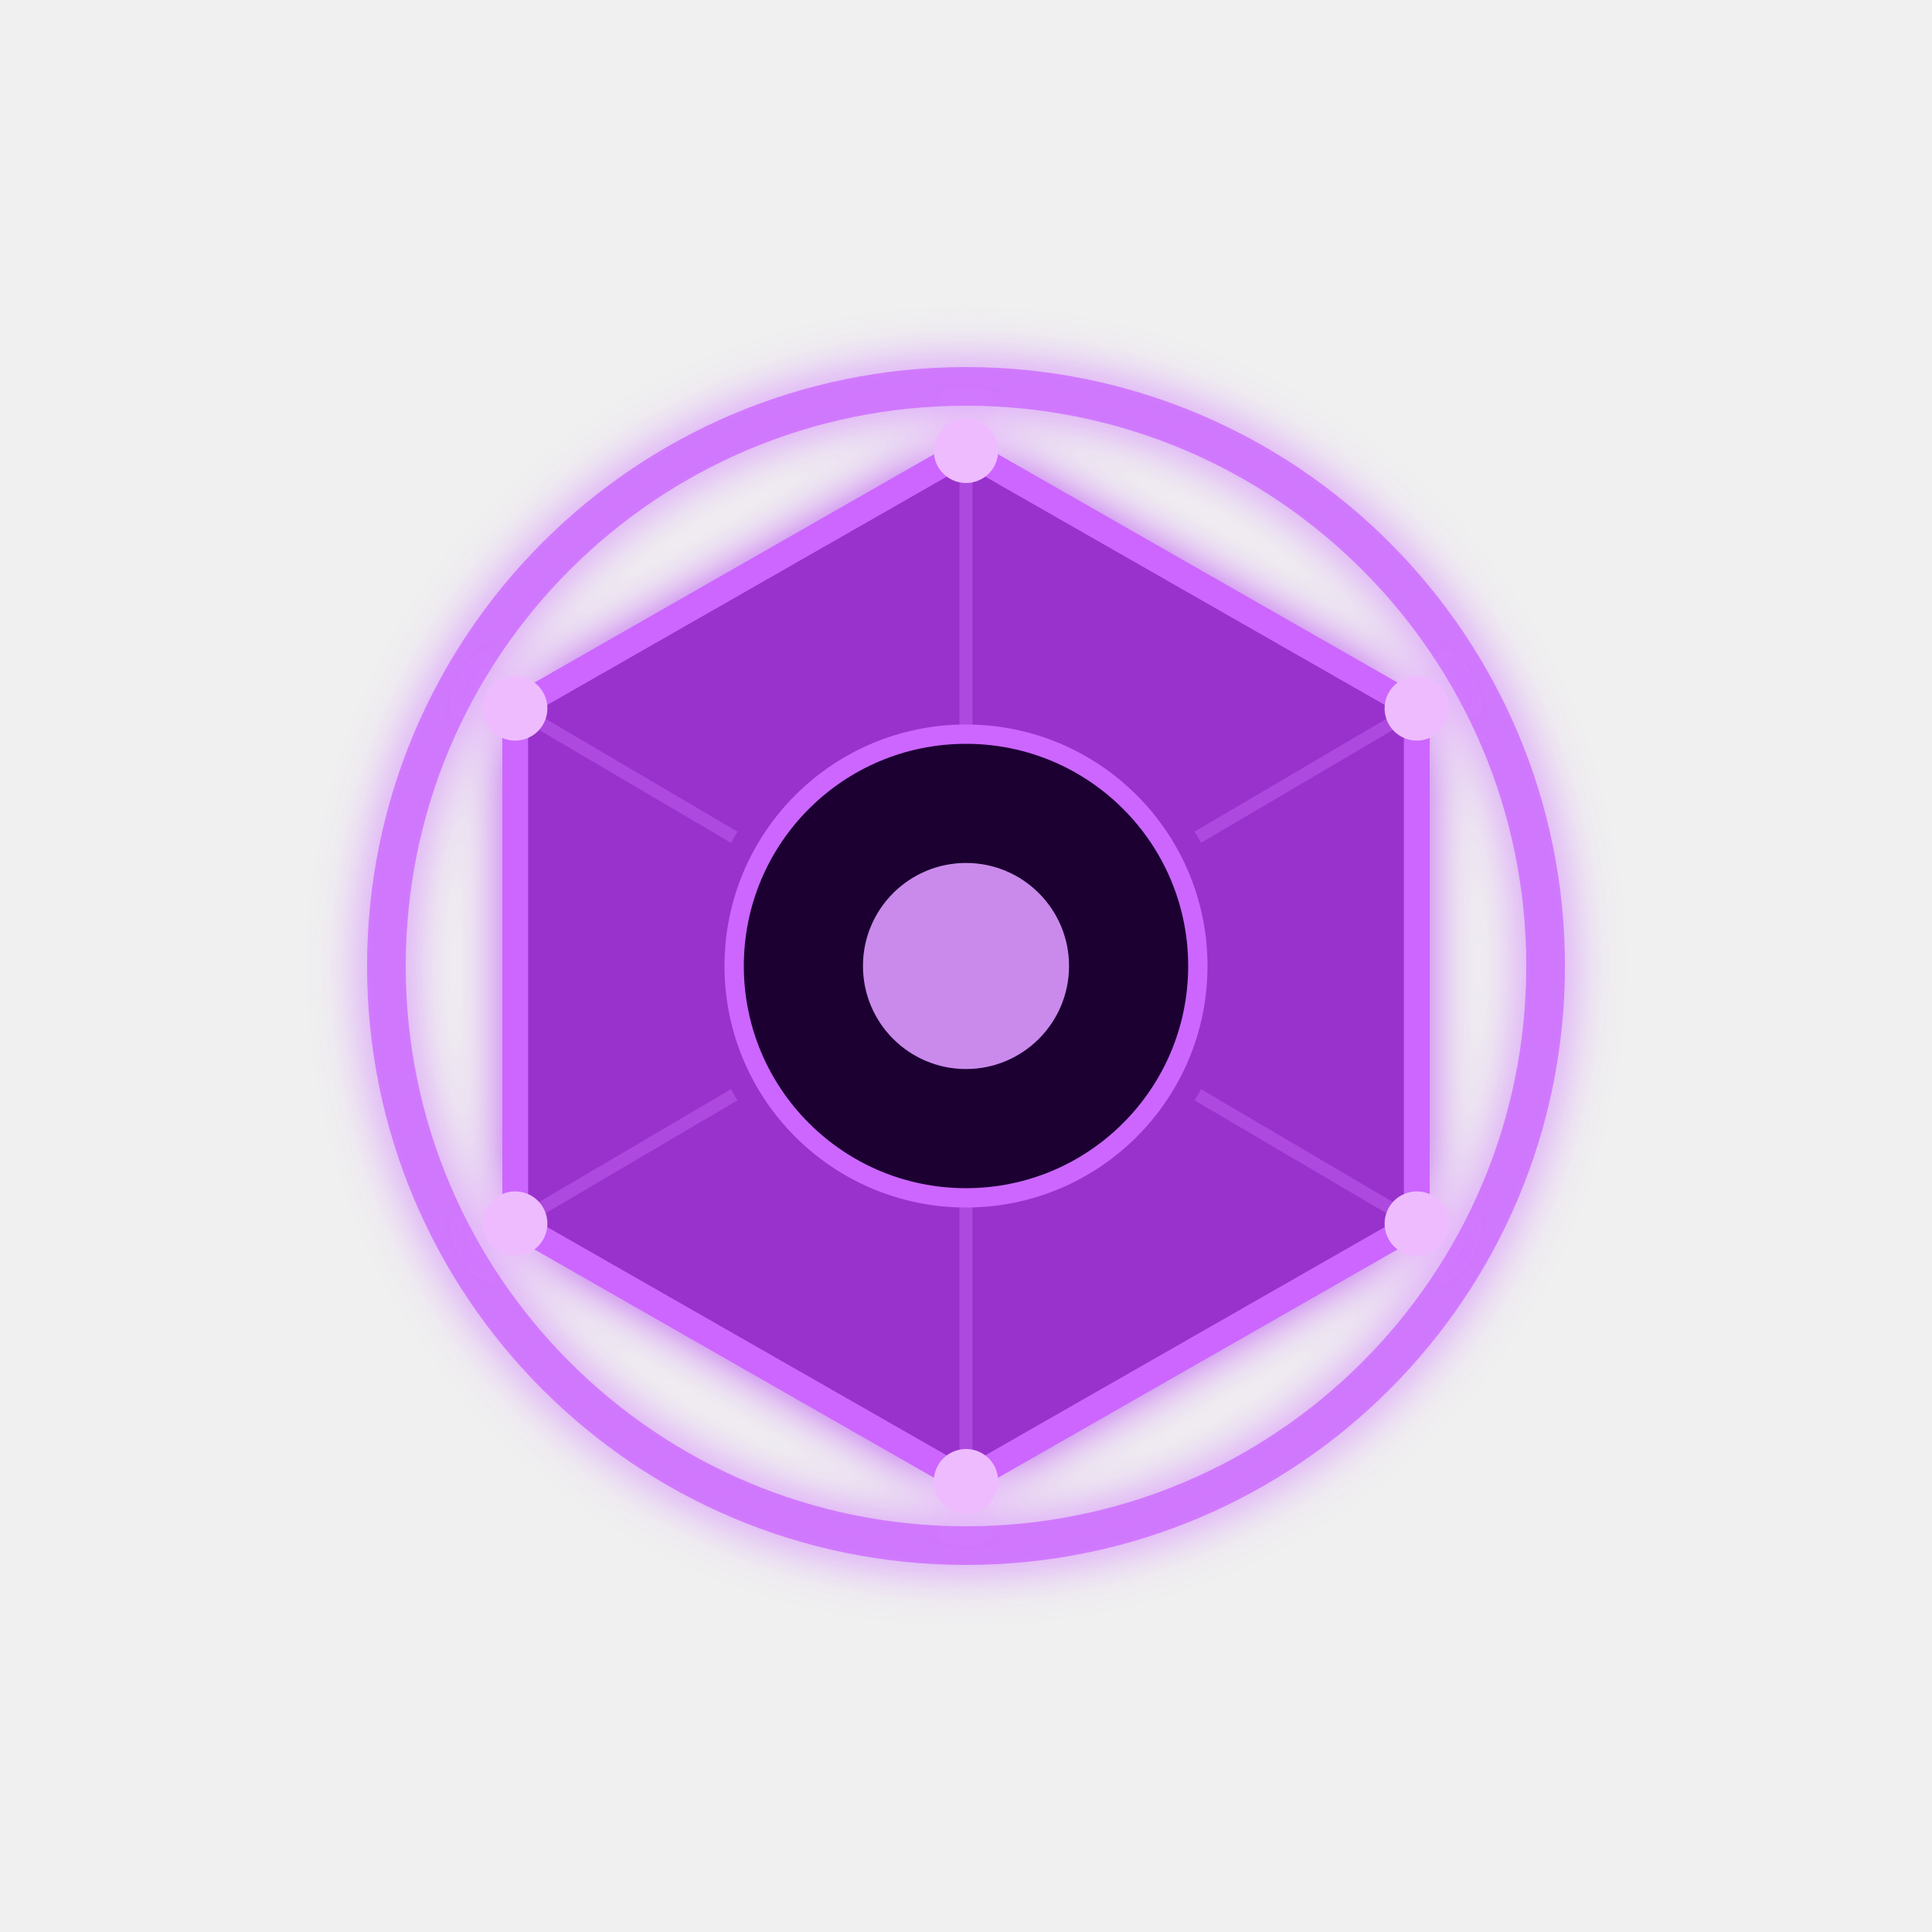
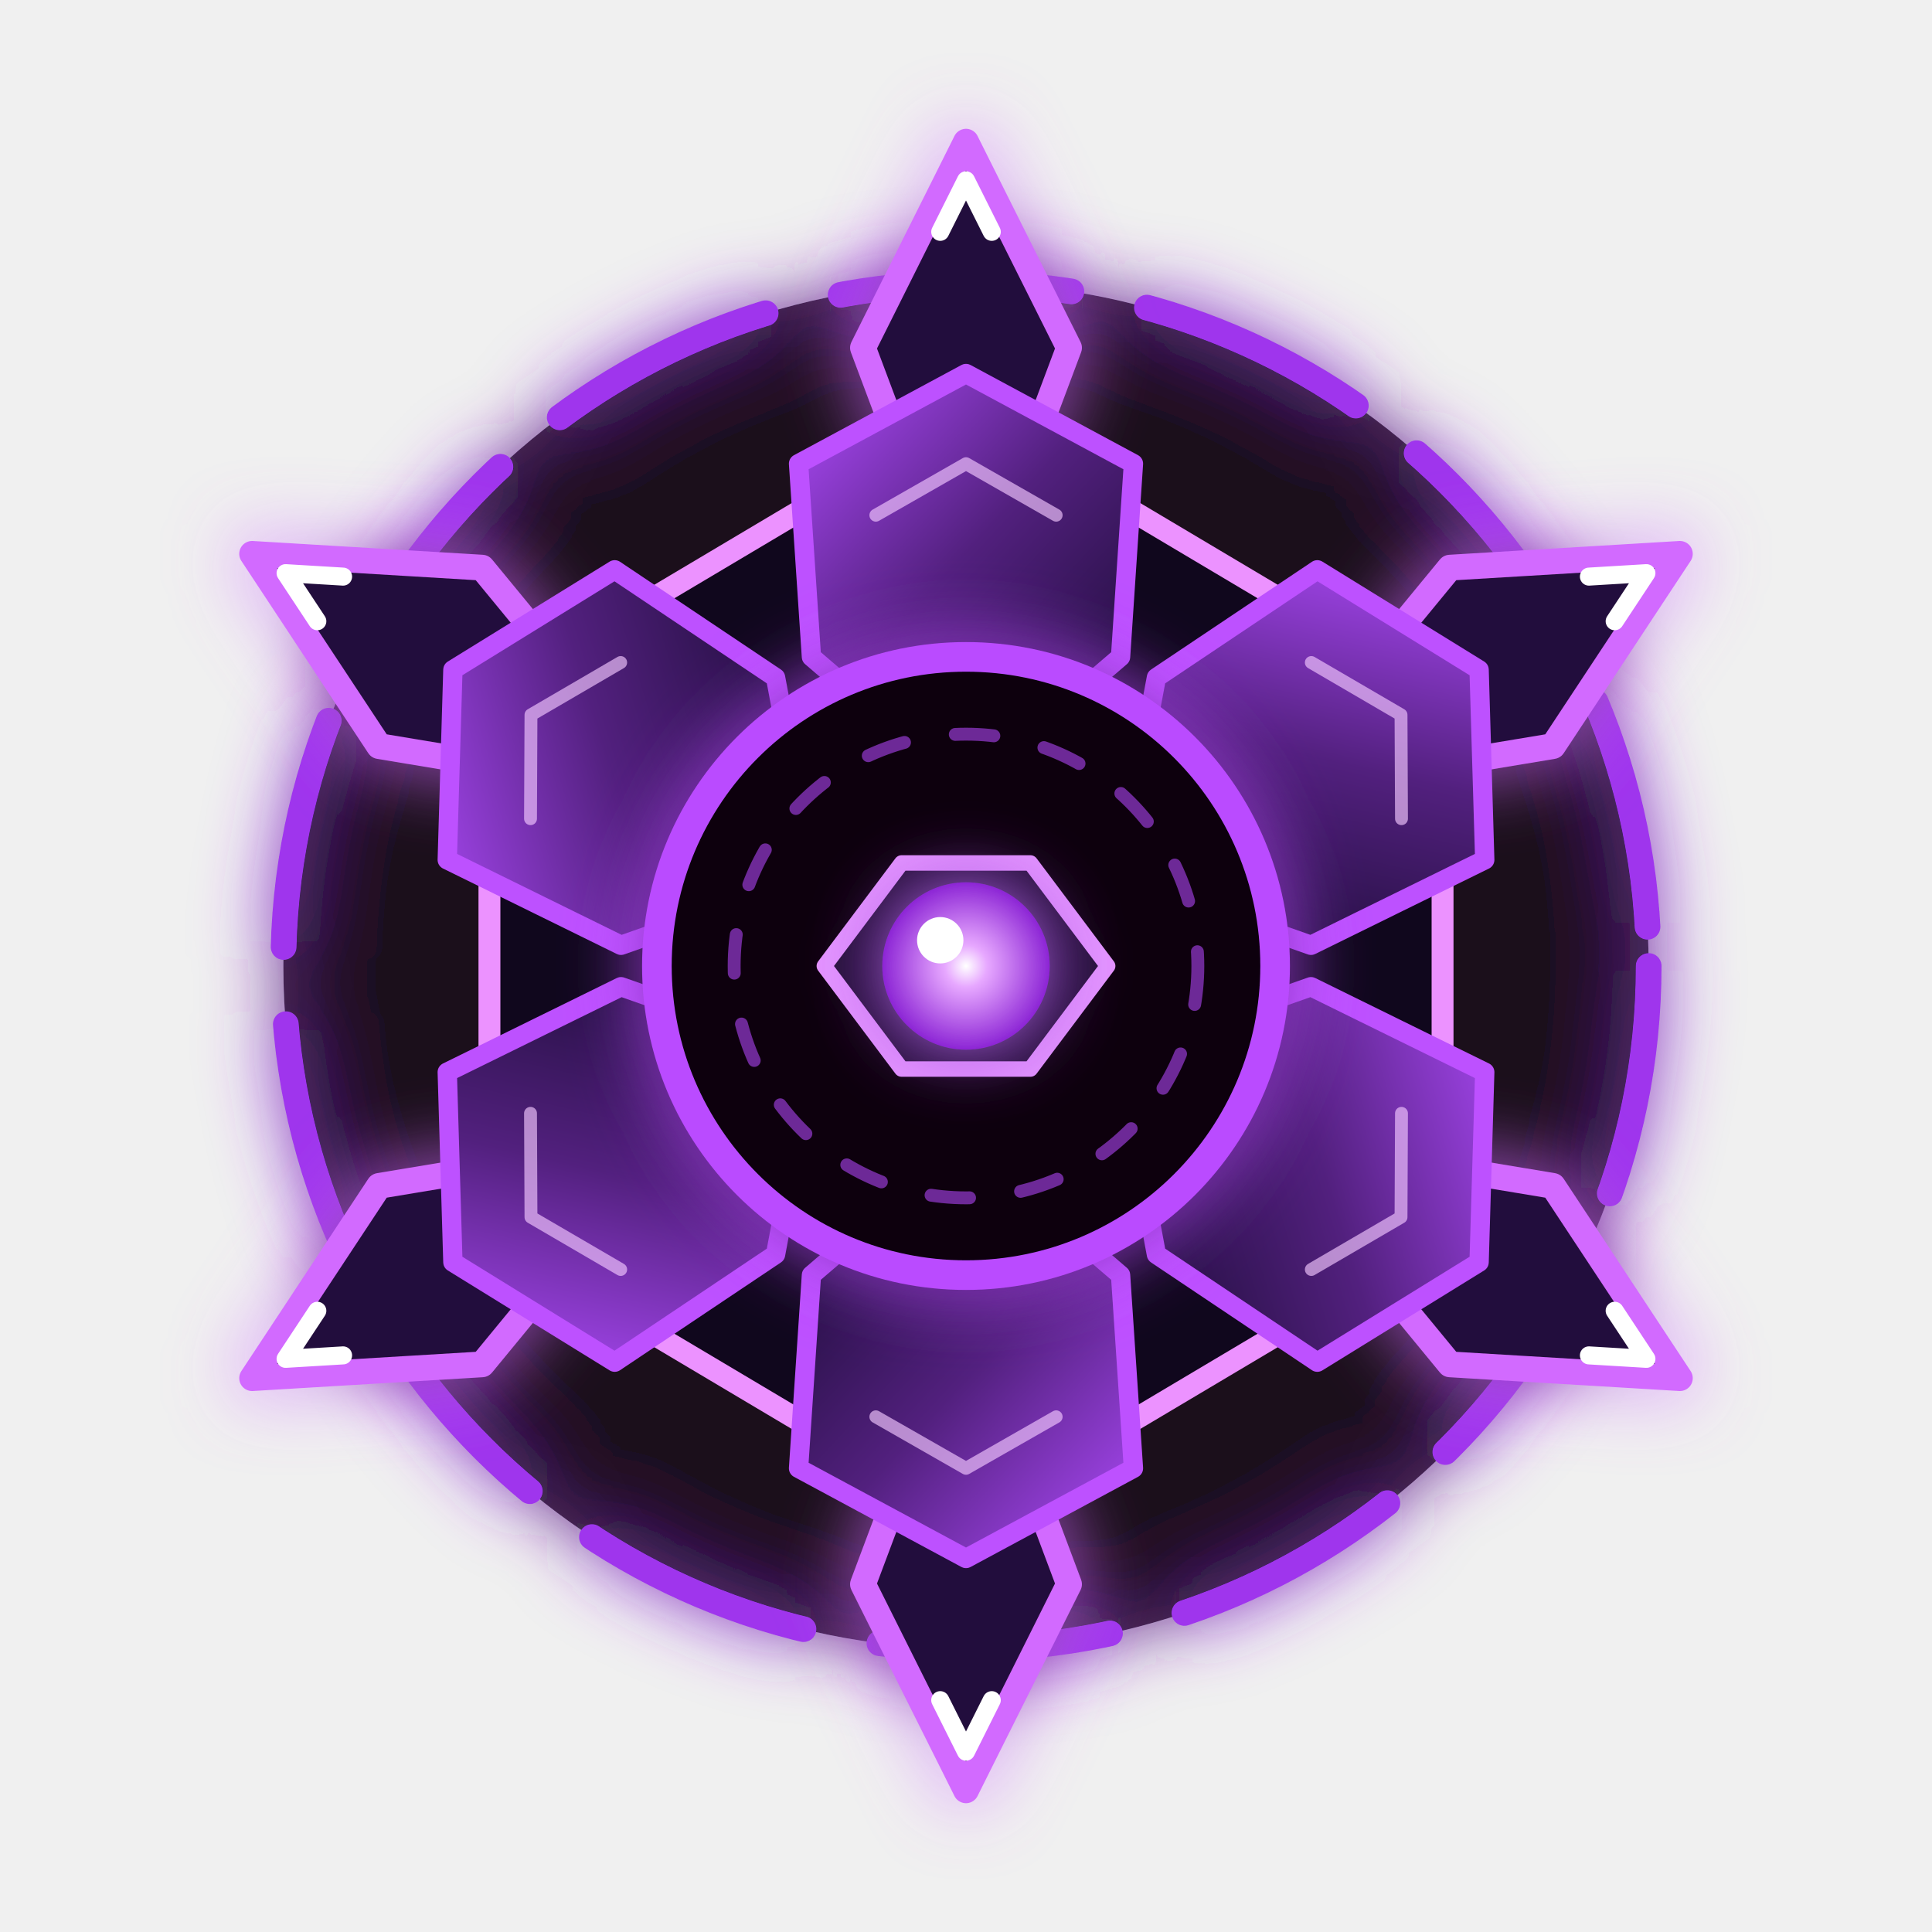
<svg xmlns="http://www.w3.org/2000/svg" width="150" height="150" viewBox="0 0 150 150">
  <defs>
-     <filter id="glow" x="-50%" y="-50%" width="200%" height="200%">
-       <feGaussianBlur stdDeviation="2" result="coloredBlur" />
+     <linearGradient id="armor" x1="0" y1="0" x2="1" y2="1">
+       <stop offset="0" stop-color="#b14cff" />
+       <stop offset="0.5" stop-color="#52207e" />
+       <stop offset="1" stop-color="#180b31" />
+     </linearGradient>
+     <radialGradient id="core">
+       <stop offset="0" stop-color="#ffffff" />
+       <stop offset="0.25" stop-color="#e7a8ff" />
+       <stop offset="1" stop-color="#8c25d5" />
+     </radialGradient>
+     <filter id="glow" x="-70%" y="-70%" width="240%" height="240%">
+       <feGaussianBlur stdDeviation="2.8" result="blur" />
      <feMerge>
-         <feMergeNode in="coloredBlur" />
+         <feMergeNode in="blur" />
        <feMergeNode in="SourceGraphic" />
      </feMerge>
    </filter>
+     <g id="fin">
+       <path d="M-8 -48 L0 -64 L8 -48 L5 -40 L-5 -40 Z" fill="#24103c" stroke="#d26aff" stroke-width="2" />
+       <path d="M-2 -57 L0 -61 L2 -57" fill="none" stroke="#ffffff" stroke-width="1.4" />
+     </g>
+     <g id="plate">
+       <path d="M-13 -39 L0 -46 L13 -39 L12 -24 L5 -18 L-5 -18 L-12 -24 Z" fill="url(#armor)" stroke="#bd51ff" stroke-width="1.5" />
+       <path d="M-7 -35 L0 -39 L7 -35" fill="none" stroke="#f2c8ff" stroke-width="1" opacity="0.65" />
+     </g>
  </defs>
-   <g filter="url(#glow)">
-     <circle cx="75" cy="75" r="45" fill="none" stroke="#cc66ff" stroke-width="3" opacity="0.8" />
-     <path d="M 75 35 L 110 55 L 110 95 L 75 115 L 40 95 L 40 55 Z" fill="#9933cc" stroke="#cc66ff" stroke-width="2" />
-     <circle cx="75" cy="75" r="18" fill="#1a0033" stroke="#cc66ff" stroke-width="1.5" />
-     <circle cx="75" cy="75" r="8" fill="#dd99ff" opacity="0.9" />
-     <line x1="75" y1="35" x2="75" y2="57" stroke="#cc66ff" stroke-width="1" opacity="0.4" />
-     <line x1="110" y1="55" x2="93" y2="65" stroke="#cc66ff" stroke-width="1" opacity="0.4" />
-     <line x1="110" y1="95" x2="93" y2="85" stroke="#cc66ff" stroke-width="1" opacity="0.4" />
-     <line x1="75" y1="115" x2="75" y2="93" stroke="#cc66ff" stroke-width="1" opacity="0.4" />
-     <line x1="40" y1="95" x2="57" y2="85" stroke="#cc66ff" stroke-width="1" opacity="0.4" />
-     <line x1="40" y1="55" x2="57" y2="65" stroke="#cc66ff" stroke-width="1" opacity="0.4" />
-     <circle cx="75" cy="35" r="2.5" fill="#eebbff" />
-     <circle cx="110" cy="55" r="2.5" fill="#eebbff" />
-     <circle cx="110" cy="95" r="2.5" fill="#eebbff" />
-     <circle cx="75" cy="115" r="2.5" fill="#eebbff" />
-     <circle cx="40" cy="95" r="2.5" fill="#eebbff" />
-     <circle cx="40" cy="55" r="2.5" fill="#eebbff" />
+   <g transform="translate(75 75)" stroke-linejoin="round" stroke-linecap="round">
+     <circle r="53" fill="#080411" fill-opacity="0.75" stroke="#9f36ed" stroke-width="2" stroke-dasharray="18 6" filter="url(#glow)" />
+     <g filter="url(#glow)">
+       <use href="#fin" />
+       <use href="#fin" transform="rotate(60)" />
+       <use href="#fin" transform="rotate(120)" />
+       <use href="#fin" transform="rotate(180)" />
+       <use href="#fin" transform="rotate(240)" />
+       <use href="#fin" transform="rotate(300)" />
+     </g>
+     <path d="M0 -43 L37 -21 L37 21 L0 43 L-37 21 L-37 -21 Z" fill="#10071d" stroke="#ec92ff" stroke-width="1.7" />
+     <g>
+       <use href="#plate" />
+       <use href="#plate" transform="rotate(60)" />
+       <use href="#plate" transform="rotate(120)" />
+       <use href="#plate" transform="rotate(180)" />
+       <use href="#plate" transform="rotate(240)" />
+       <use href="#plate" transform="rotate(300)" />
+     </g>
+     <circle r="24" fill="#08030f" stroke="#ba4cff" stroke-width="2.3" filter="url(#glow)" />
+     <circle r="18" fill="none" stroke="#6d2997" stroke-width="1" stroke-dasharray="3 4" />
+     <path d="M-11 0 L-5 -8 L5 -8 L11 0 L5 8 L-5 8 Z" fill="#241037" stroke="#e394ff" stroke-width="1.2" />
+     <circle r="6.5" fill="url(#core)" filter="url(#glow)" />
+     <circle cx="-2" cy="-2" r="1.8" fill="#ffffff" />
  </g>
</svg>
